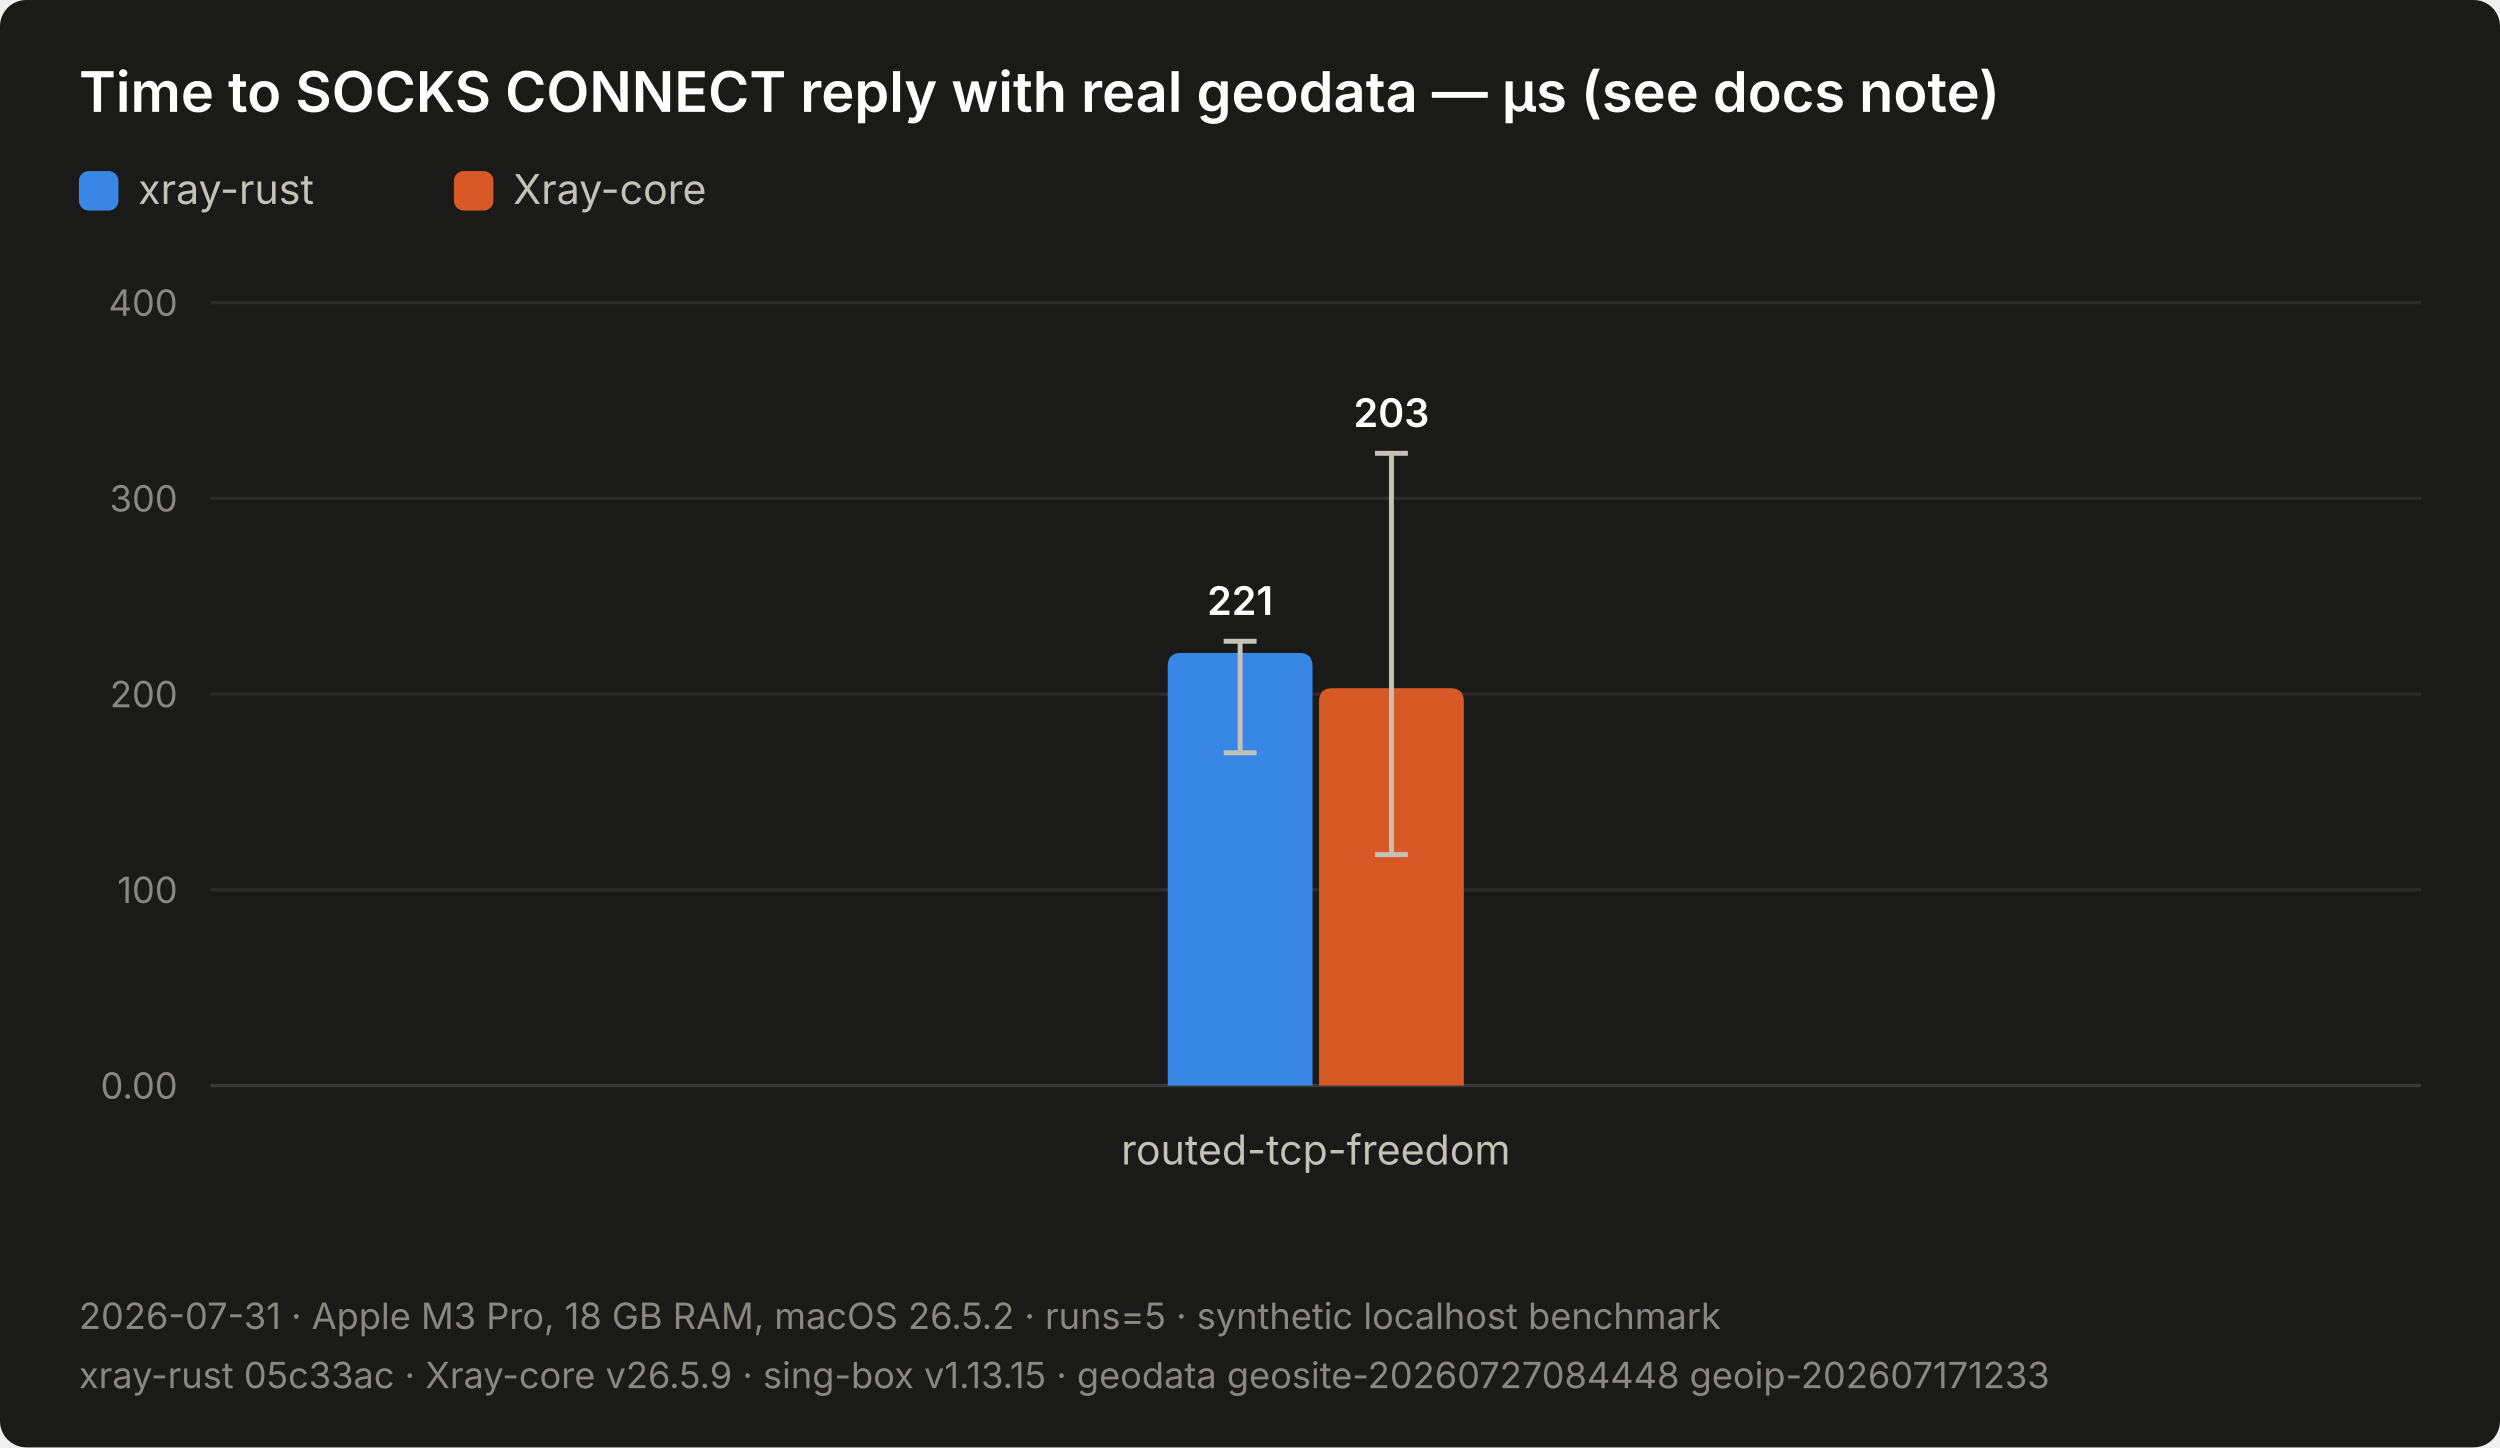
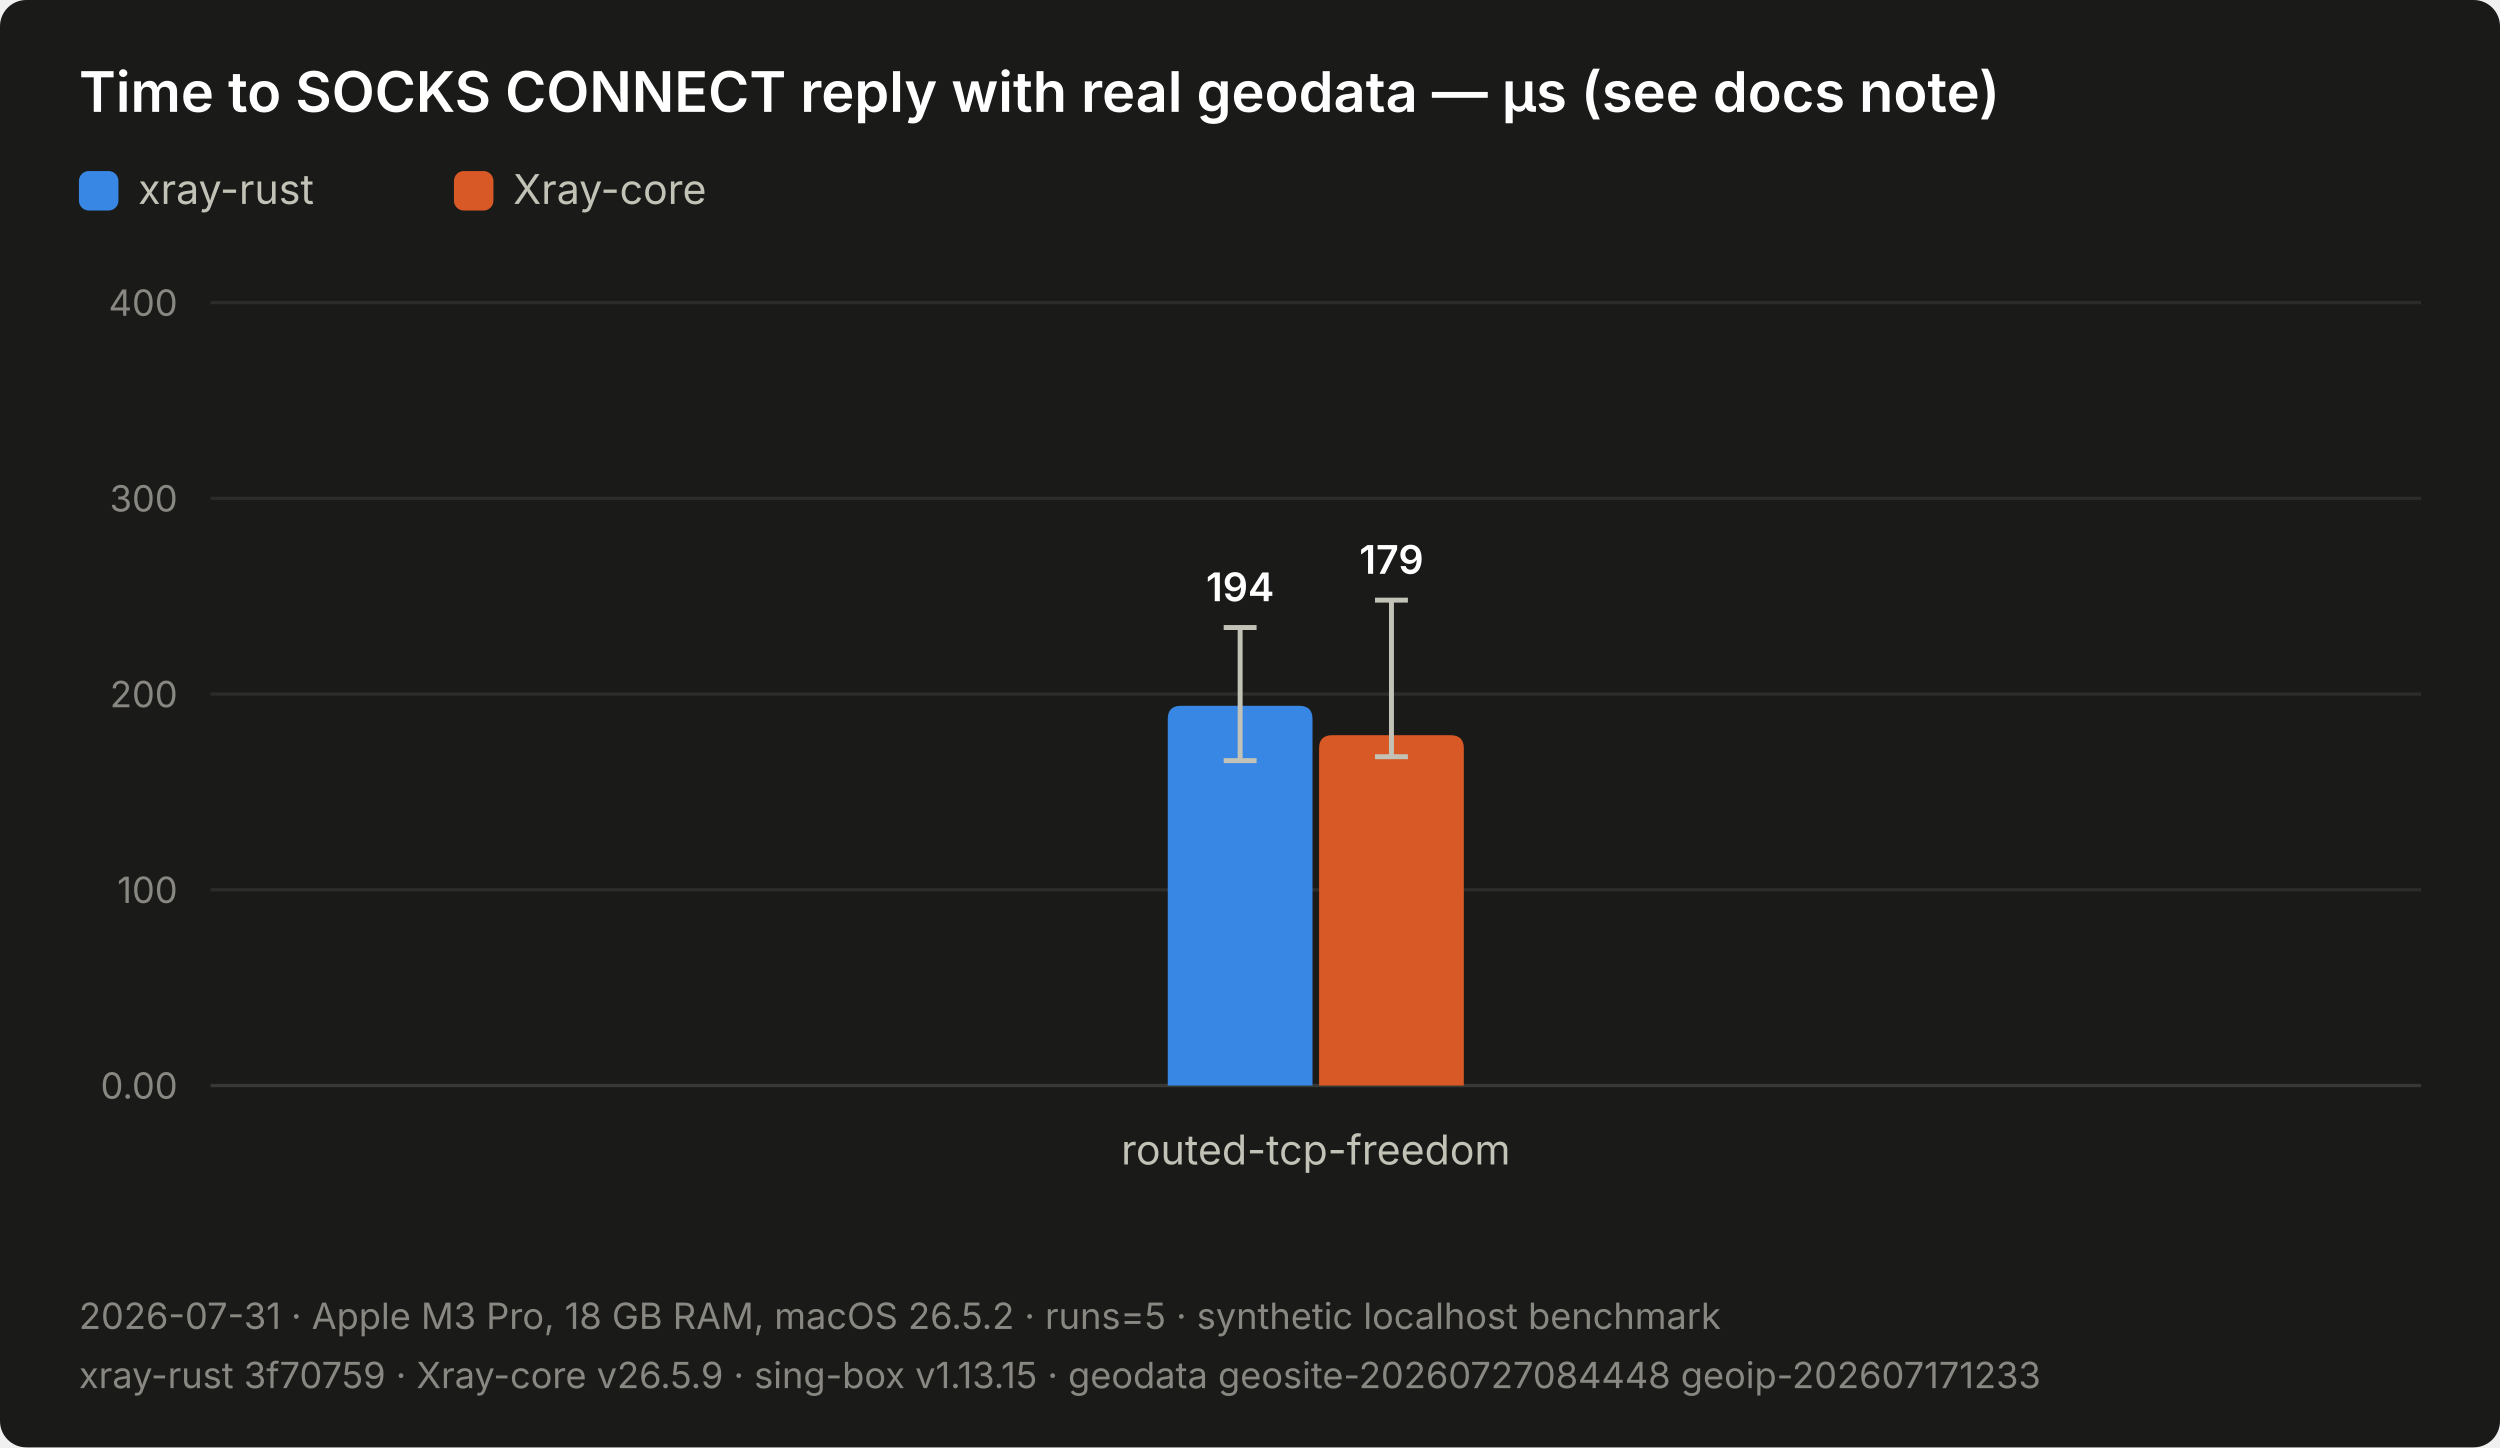
<svg xmlns="http://www.w3.org/2000/svg" width="760" height="440" viewBox="0 0 760 440" role="img" aria-label="Time to SOCKS CONNECT reply with real geodata — µs (see docs note)">
  <rect width="760" height="440" fill="#1a1a19" rx="8" />
  <text x="24" y="34" font-family="system-ui, -apple-system, 'Segoe UI', sans-serif" font-size="17" font-weight="600" fill="#ffffff">Time to SOCKS CONNECT reply with real geodata — µs (see docs note)</text>
  <rect x="24.00" y="52" width="12" height="12" rx="3" fill="#3987e5" />
  <text x="42.00" y="62" font-family="system-ui, -apple-system, 'Segoe UI', sans-serif" font-size="12.5" fill="#c3c2b7">xray-rust</text>
  <rect x="138.00" y="52" width="12" height="12" rx="3" fill="#d95926" />
  <text x="156.00" y="62" font-family="system-ui, -apple-system, 'Segoe UI', sans-serif" font-size="12.5" fill="#c3c2b7">Xray-core</text>
  <text x="54" y="334.00" font-family="system-ui, -apple-system, 'Segoe UI', sans-serif" font-size="11" fill="#898781" text-anchor="end">0.00</text>
  <line x1="64" y1="270.50" x2="736" y2="270.50" stroke="#2c2c2a" stroke-width="1" />
  <text x="54" y="274.50" font-family="system-ui, -apple-system, 'Segoe UI', sans-serif" font-size="11" fill="#898781" text-anchor="end">100</text>
  <line x1="64" y1="211.00" x2="736" y2="211.00" stroke="#2c2c2a" stroke-width="1" />
  <text x="54" y="215.00" font-family="system-ui, -apple-system, 'Segoe UI', sans-serif" font-size="11" fill="#898781" text-anchor="end">200</text>
  <line x1="64" y1="151.50" x2="736" y2="151.50" stroke="#2c2c2a" stroke-width="1" />
  <text x="54" y="155.50" font-family="system-ui, -apple-system, 'Segoe UI', sans-serif" font-size="11" fill="#898781" text-anchor="end">300</text>
  <line x1="64" y1="92.00" x2="736" y2="92.00" stroke="#2c2c2a" stroke-width="1" />
  <text x="54" y="96.00" font-family="system-ui, -apple-system, 'Segoe UI', sans-serif" font-size="11" fill="#898781" text-anchor="end">400</text>
  <line x1="64" y1="330" x2="736" y2="330" stroke="#383835" stroke-width="1" />
-   <path d="M 355.00 330.00 L 355.00 202.50 Q 355.00 198.50 359.00 198.50 L 395.00 198.50 Q 399.00 198.50 399.00 202.50 L 399.00 330.00 Z" fill="#3987e5" />
-   <line x1="377.00" y1="228.85" x2="377.00" y2="194.94" stroke="#c3c2b7" stroke-width="1.5" />
-   <line x1="372.00" y1="228.85" x2="382.00" y2="228.85" stroke="#c3c2b7" stroke-width="1.5" />
-   <line x1="372.00" y1="194.94" x2="382.00" y2="194.94" stroke="#c3c2b7" stroke-width="1.5" />
-   <text x="377.00" y="186.94" font-family="system-ui, -apple-system, 'Segoe UI', sans-serif" font-size="12" font-weight="600" fill="#ffffff" text-anchor="middle">221</text>
-   <path d="M 401.00 330.00 L 401.00 213.22 Q 401.00 209.22 405.00 209.22 L 441.00 209.22 Q 445.00 209.22 445.00 213.22 L 445.00 330.00 Z" fill="#d95926" />
-   <line x1="423.00" y1="259.79" x2="423.00" y2="137.81" stroke="#c3c2b7" stroke-width="1.5" />
-   <line x1="418.00" y1="259.79" x2="428.00" y2="259.79" stroke="#c3c2b7" stroke-width="1.5" />
-   <line x1="418.00" y1="137.81" x2="428.00" y2="137.81" stroke="#c3c2b7" stroke-width="1.5" />
-   <text x="423.00" y="129.81" font-family="system-ui, -apple-system, 'Segoe UI', sans-serif" font-size="12" font-weight="600" fill="#ffffff" text-anchor="middle">203</text>
+   <path d="M 355.00 330.00 L 355.00 218.57 Q 355.00 214.57 359.00 214.57 L 395.00 214.57 Q 399.00 214.57 399.00 218.57 L 399.00 330.00 Z" fill="#3987e5" />
+   <line x1="377.00" y1="231.23" x2="377.00" y2="190.77" stroke="#c3c2b7" stroke-width="1.5" />
+   <line x1="372.00" y1="231.23" x2="382.00" y2="231.23" stroke="#c3c2b7" stroke-width="1.5" />
+   <line x1="372.00" y1="190.77" x2="382.00" y2="190.77" stroke="#c3c2b7" stroke-width="1.5" />
+   <text x="377.00" y="182.77" font-family="system-ui, -apple-system, 'Segoe UI', sans-serif" font-size="12" font-weight="600" fill="#ffffff" text-anchor="middle">194</text>
+   <path d="M 401.00 330.00 L 401.00 227.50 Q 401.00 223.50 405.00 223.50 L 441.00 223.50 Q 445.00 223.50 445.00 227.50 L 445.00 330.00 Z" fill="#d95926" />
+   <line x1="423.00" y1="230.04" x2="423.00" y2="182.44" stroke="#c3c2b7" stroke-width="1.5" />
+   <line x1="418.00" y1="230.04" x2="428.00" y2="230.04" stroke="#c3c2b7" stroke-width="1.5" />
+   <line x1="418.00" y1="182.44" x2="428.00" y2="182.44" stroke="#c3c2b7" stroke-width="1.5" />
+   <text x="423.00" y="174.44" font-family="system-ui, -apple-system, 'Segoe UI', sans-serif" font-size="12" font-weight="600" fill="#ffffff" text-anchor="middle">179</text>
  <text x="400.00" y="354" font-family="system-ui, -apple-system, 'Segoe UI', sans-serif" font-size="12.5" fill="#c3c2b7" text-anchor="middle">routed-tcp-freedom</text>
  <text x="24" y="404" font-family="system-ui, -apple-system, 'Segoe UI', sans-serif" font-size="11" fill="#898781">2026-07-31 · Apple M3 Pro, 18 GB RAM, macOS 26.5.2 · runs=5 · synthetic localhost benchmark</text>
-   <text x="24" y="422" font-family="system-ui, -apple-system, 'Segoe UI', sans-serif" font-size="11" fill="#898781">xray-rust 05c33ac · Xray-core v26.5.9 · sing-box v1.13.15 · geodata geosite-20260727084448 geoip-202607171233</text>
+   <text x="24" y="422" font-family="system-ui, -apple-system, 'Segoe UI', sans-serif" font-size="11" fill="#898781">xray-rust 3f70759 · Xray-core v26.5.9 · sing-box v1.13.15 · geodata geosite-20260727084448 geoip-202607171233</text>
</svg>
